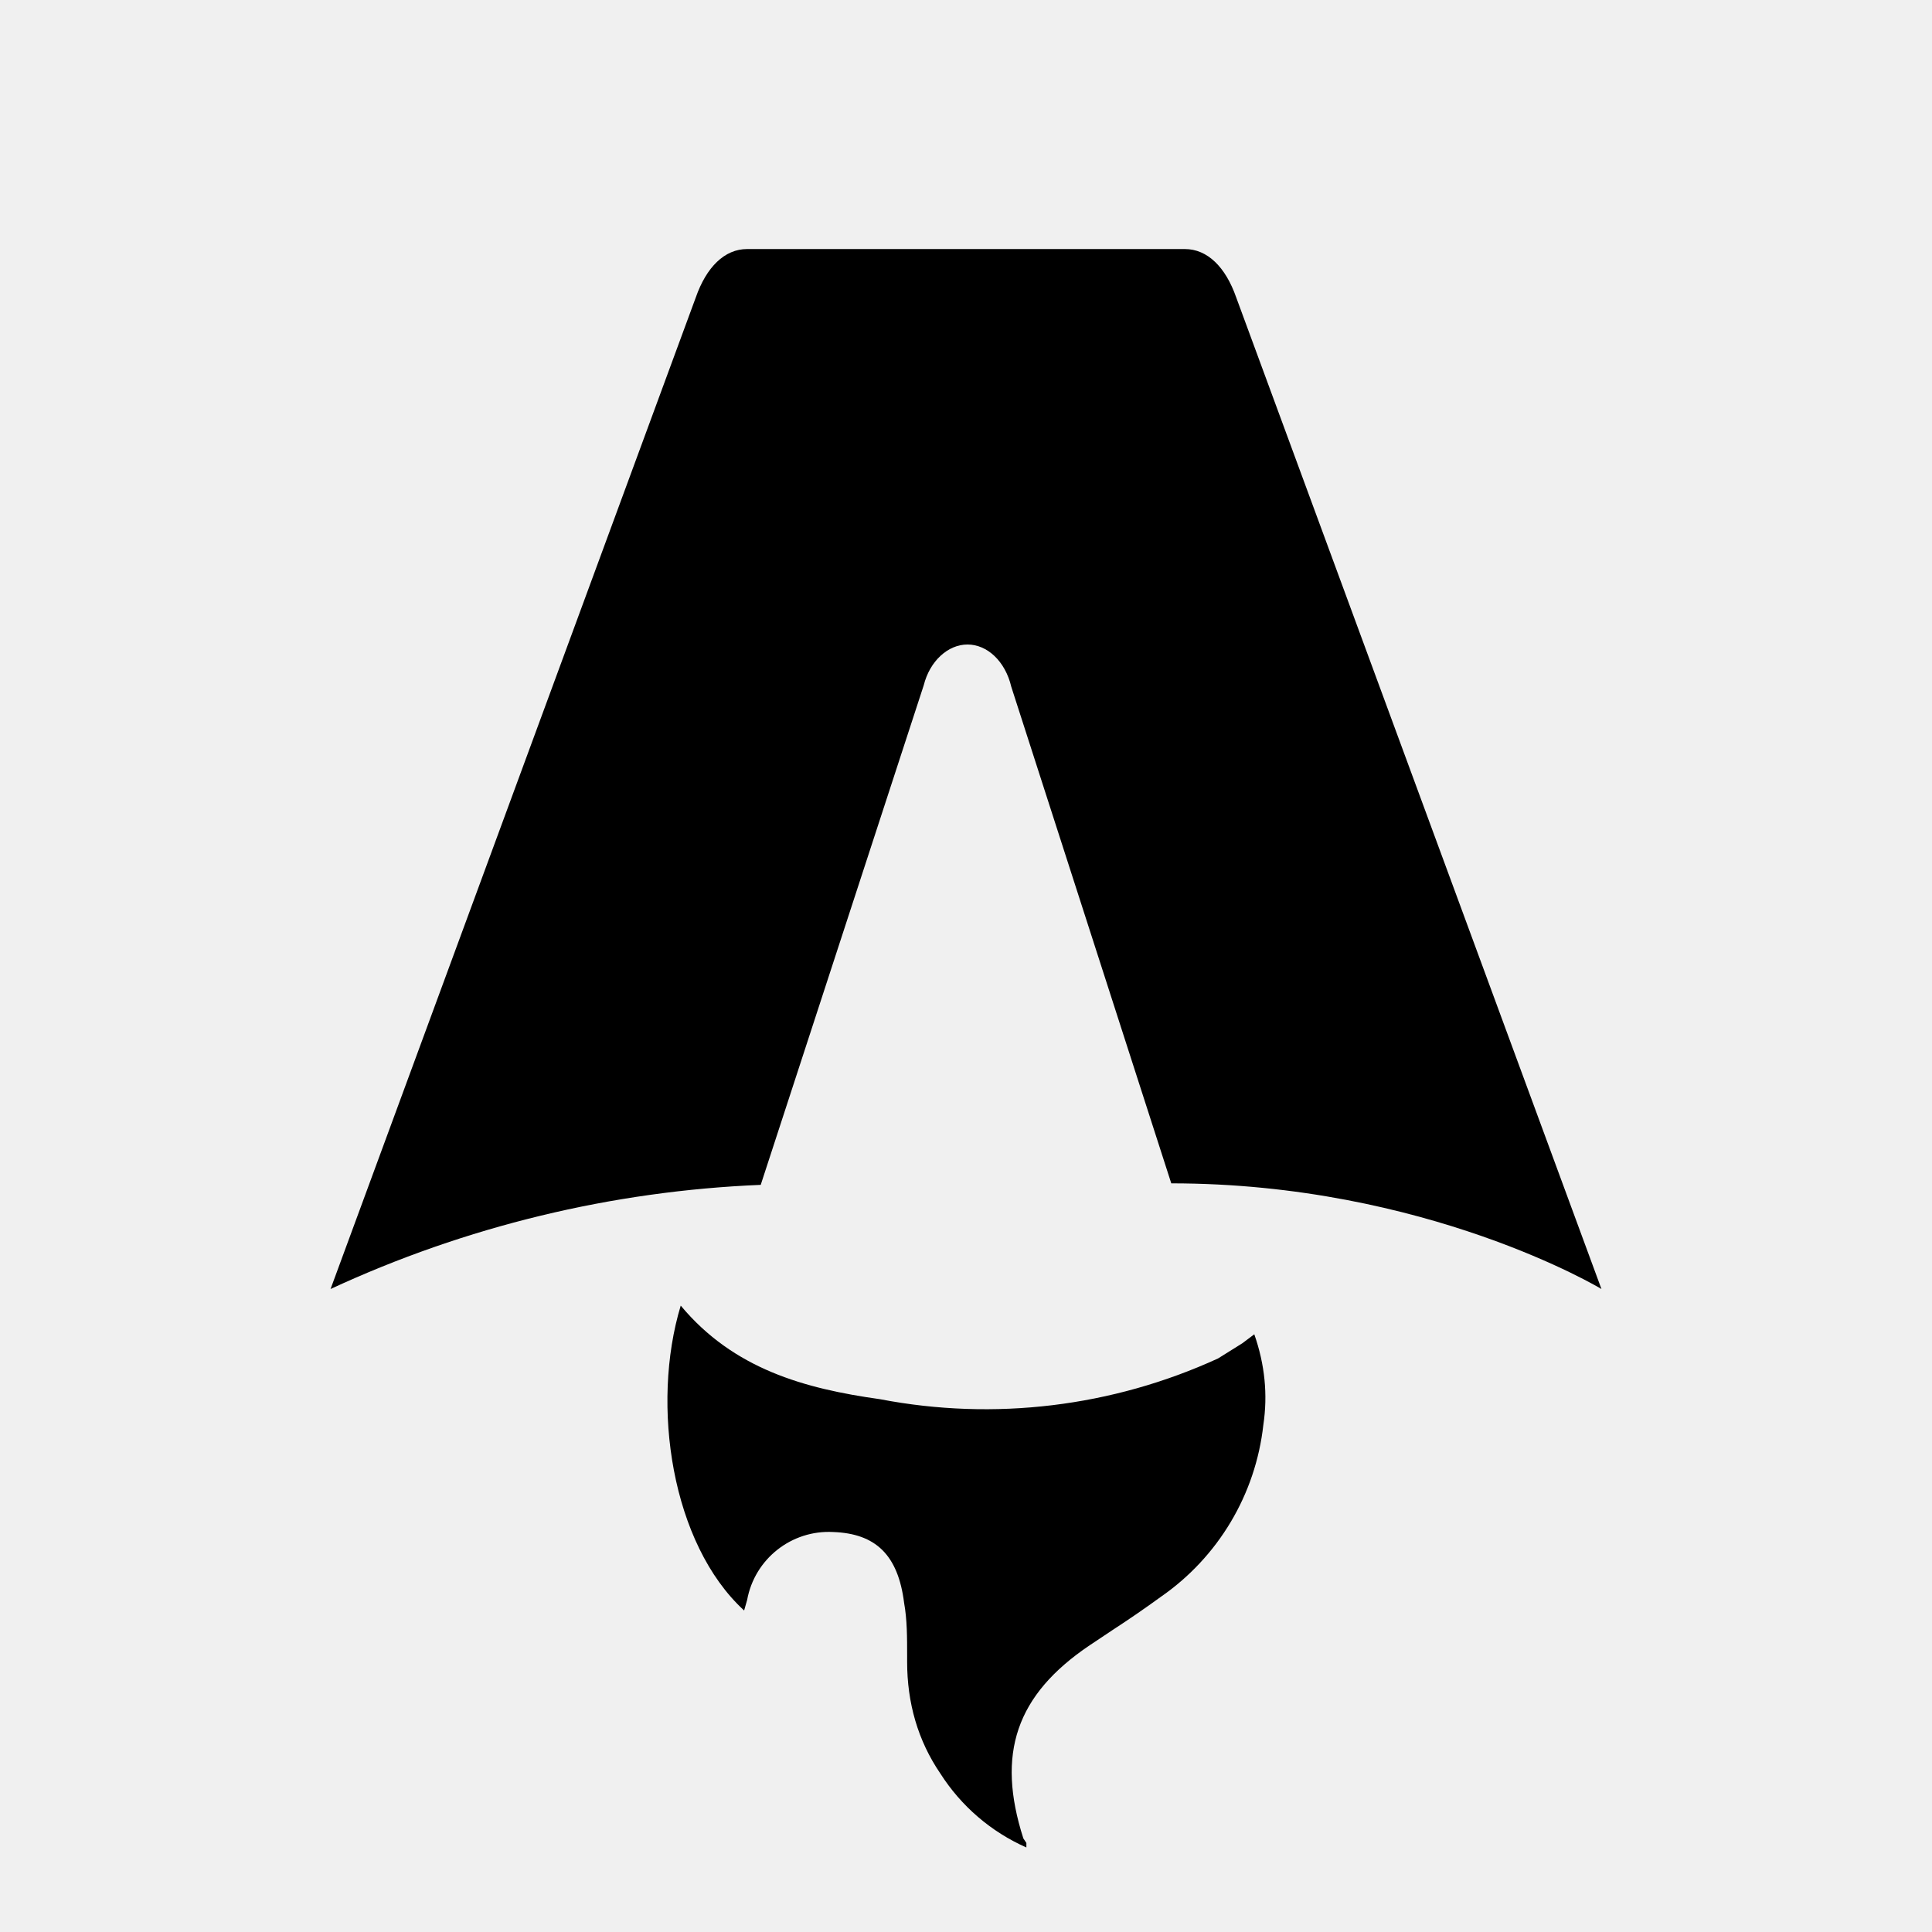
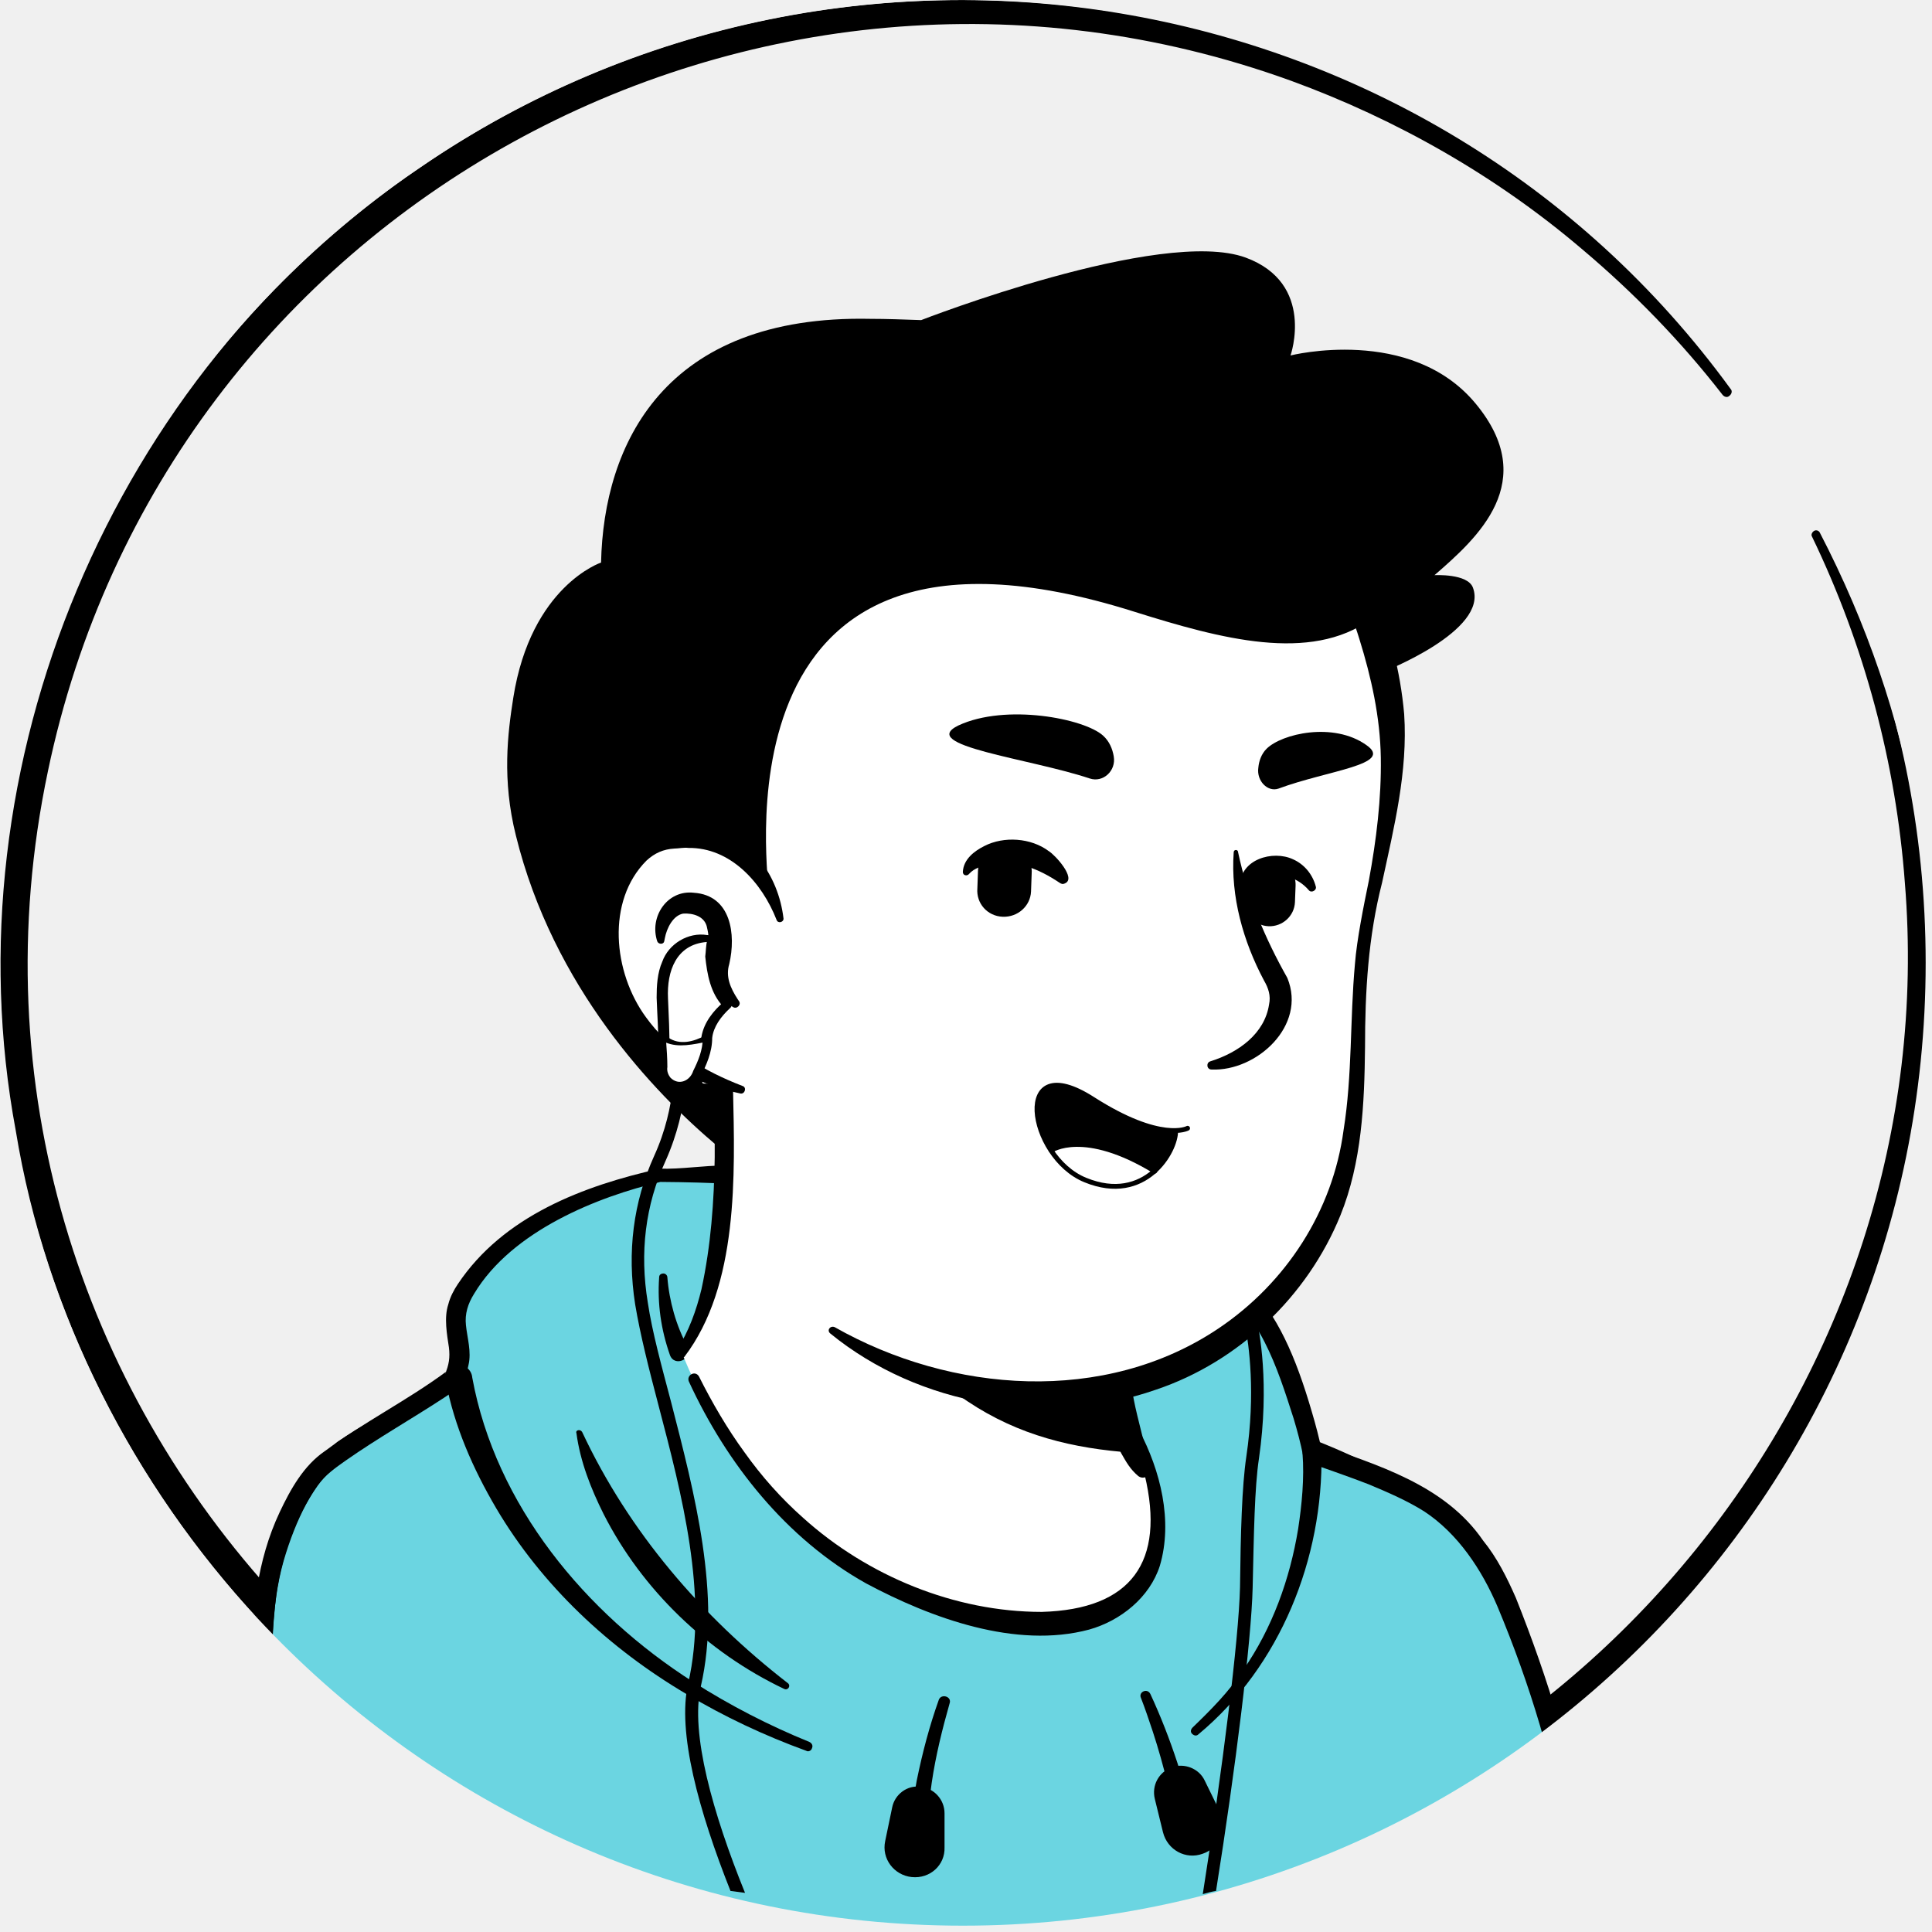
- <svg xmlns="http://www.w3.org/2000/svg" fill="none" viewBox="0 0 128 128">
-   <path d="M50.4 78.5a75.1 75.1 0 0 0-28.5 6.9l24.2-65.7c.7-2 1.9-3.2 3.4-3.2h29c1.5 0 2.7 1.2 3.4 3.2l24.2 65.7s-11.6-7-28.5-7L67 45.5c-.4-1.7-1.6-2.8-2.9-2.8-1.3 0-2.5 1.1-2.9 2.7L50.4 78.5Zm-1.1 28.2Zm-4.2-20.2c-2 6.6-.6 15.8 4.2 20.2a17.5 17.5 0 0 1 .2-.7 5.5 5.5 0 0 1 5.7-4.5c2.8.1 4.3 1.5 4.7 4.7.2 1.1.2 2.3.2 3.5v.4c0 2.7.7 5.2 2.2 7.4a13 13 0 0 0 5.7 4.9v-.3l-.2-.3c-1.8-5.6-.5-9.5 4.4-12.8l1.5-1a73 73 0 0 0 3.2-2.2 16 16 0 0 0 6.8-11.4c.3-2 .1-4-.6-6l-.8.6-1.6 1a37 37 0 0 1-22.4 2.7c-5-.7-9.7-2-13.2-6.2Z" />
-   <style>
-         path { fill: #000; }
-         @media (prefers-color-scheme: dark) {
-             path { fill: #FFF; }
-         }
-     </style>
+ <svg xmlns="http://www.w3.org/2000/svg" width="1200" height="1200" viewBox="0 0 1200 1200" fill="none">
+   <mask id="mask0_410_1502" style="mask-type:alpha" maskUnits="userSpaceOnUse" x="0" y="0" width="1197" height="1197">
+     <circle cx="598.033" cy="598.033" r="598.033" fill="#D9D9D9" />
+   </mask>
+   <g mask="url(#mask0_410_1502)">
+     <path d="M1130.2 330.588C1368.23 789.02 949.804 1306.27 450.98 1180C227.058 1124.31 47.058 930.196 9.804 702.353C-32.549 475.686 69.803 232.157 261.176 103.922C523.529 -76.47 887.058 -16.47 1074.9 241.569C1076.08 242.745 1075.69 244.706 1074.12 245.883C1072.94 247.059 1070.98 246.667 1069.8 245.098C1043.92 211.765 1014.51 181.569 982.353 154.51C929.411 109.412 867.451 74.118 801.96 50.196C468.627 -70.588 102.745 130.196 29.803 478.824C-52.549 869.412 279.607 1229.02 675.686 1175.29C981.176 1136.86 1208.23 854.902 1183.14 548.235C1177.65 474.118 1158.04 400.785 1125.49 333.334C1124.71 332.157 1125.49 330.588 1126.67 329.804C1127.84 329.02 1129.41 329.412 1130.2 330.588Z" fill="black" />
+     <path d="M925.883 1091.76C923.138 1093.73 920.001 1095.69 917.256 1097.65C914.119 1099.61 911.374 1101.57 908.236 1103.14C905.491 1104.71 903.138 1106.27 900.393 1107.84C900.001 1108.24 899.609 1108.24 899.217 1108.63C890.197 1114.12 880.785 1119.22 871.374 1123.92C868.628 1125.49 865.491 1127.06 862.746 1128.24C862.746 1128.24 862.354 1128.63 861.962 1128.63C858.825 1130.2 855.687 1131.76 852.55 1133.33C846.276 1136.47 839.609 1139.22 833.334 1141.96C830.197 1143.53 826.668 1144.71 823.53 1145.88C820.393 1147.06 816.864 1148.63 813.727 1149.8C810.589 1150.98 807.06 1152.55 803.923 1153.73C803.923 1153.73 803.923 1153.73 803.53 1153.73C800.393 1154.9 796.864 1156.08 793.727 1157.25C786.668 1159.61 779.217 1161.96 772.158 1164.31C769.805 1165.1 767.06 1165.88 764.707 1166.67C757.256 1169.02 749.805 1170.98 742.354 1172.55C739.609 1173.33 736.864 1173.73 733.727 1174.51C726.668 1176.08 719.217 1177.65 712.158 1179.22C710.589 1179.61 709.413 1179.61 707.844 1180C705.491 1180.39 702.746 1180.78 700.393 1181.18C696.864 1181.57 693.727 1182.35 690.197 1182.74C688.628 1183.14 687.06 1183.14 685.491 1183.53C683.53 1183.92 681.178 1184.31 678.825 1184.31C672.55 1185.1 665.883 1185.88 659.609 1186.67C657.648 1187.06 655.295 1187.06 653.334 1187.45H652.942C650.197 1187.84 647.452 1187.84 644.707 1188.24C641.962 1188.63 639.217 1188.63 636.472 1188.63C634.903 1188.63 632.942 1189.02 631.374 1189.02C628.236 1189.02 625.491 1189.41 622.746 1189.41C618.825 1189.41 615.295 1189.8 611.374 1189.8C607.452 1189.8 603.923 1189.8 600.001 1189.8C597.256 1189.8 594.511 1189.8 591.766 1189.8C426.276 1187.45 277.648 1117.25 171.374 1005.88C171.374 1005.88 171.374 1005.49 170.981 1005.49C159.217 994.902 169.413 938.431 216.864 902.745C276.472 857.647 419.217 829.412 419.217 829.412C419.217 829.412 474.511 820.392 679.609 863.137C799.609 888.235 890.981 924.706 941.962 1023.53C952.55 1043.92 963.138 1075.29 925.883 1091.76Z" fill="white" />
+     <path d="M680.786 858.823C756.08 874.118 836.472 890.588 898.433 940.392C919.217 957.255 932.943 981.961 944.315 1005.88C949.805 1017.65 955.296 1029.8 959.609 1042.75C961.962 1051.37 965.492 1061.18 963.531 1071.37C963.139 1074.12 960.786 1077.65 958.825 1079.61C949.805 1088.63 940.001 1094.12 930.198 1101.18C872.551 1141.18 806.276 1169.41 737.649 1184.31C584.707 1217.65 419.217 1191.76 284.707 1111.37C240.002 1084.31 198.825 1051.37 163.531 1012.55C159.609 1007.84 159.609 1000 159.609 994.902C160.002 983.137 163.139 971.765 167.06 961.176C176.472 936.863 188.629 912.549 209.413 895.686C224.315 885.49 240.394 876.863 256.864 869.804C308.629 847.843 363.139 832.549 419.217 826.274C423.923 825.882 424.707 832.549 420.001 833.333C366.276 844.314 312.943 860.784 263.139 883.137C245.1 892.157 225.884 900 211.374 914.118C197.649 929.02 187.845 947.451 180.002 966.274C174.903 977.647 171.374 995.686 172.943 1004.71C197.649 1034.12 226.668 1060 258.041 1082.35C429.805 1202.35 690.59 1210.2 873.335 1110.2C889.805 1101.18 905.884 1090.98 921.178 1080.39C928.629 1075.29 936.472 1070.98 942.354 1065.1C942.747 1064.71 942.354 1065.1 942.354 1065.49C942.354 1065.88 941.962 1066.27 941.962 1066.27C942.354 1061.57 940.786 1055.29 938.825 1049.02C931.766 1026.27 920.394 1002.35 908.237 981.569C889.021 950.588 856.472 930.98 823.531 915.294C800.786 904.706 776.864 896.471 752.55 888.627C728.237 880.784 703.531 874.118 678.825 868.235C672.551 866.667 674.511 857.647 680.786 858.823Z" fill="black" />
+     <path d="M979.608 1147.45C972.157 1089.41 939.216 991.764 919.216 965.489C897.255 936.862 888.235 927.842 814.902 903.136C810.98 883.528 796.47 834.117 779.216 813.332C752.941 773.724 681.176 764.705 659.608 769.411C659.608 769.411 543.529 728.626 409.804 728.626C367.451 738.038 318.431 757.254 291.765 797.646C273.725 824.313 294.118 832.94 285.098 857.254C282.745 863.528 227.843 894.901 205.49 913.724C195.294 921.96 183.921 942.744 176.078 969.803C160.392 1025.1 177.255 1101.57 157.647 1168.23C120 1296.86 43.529 1335.29 43.529 1335.29H1056.86C1056.08 1334.9 995.686 1269.8 979.608 1147.45Z" fill="#6BD5E1" />
+     <path d="M973.726 1148.24C965.883 1096.86 950.197 1045.88 930.197 998.04C920.393 974.902 905.491 952.549 884.707 938.824C874.119 932.157 862.354 927.059 850.197 921.961C838.04 917.255 825.491 912.941 813.334 908.628C811.373 907.843 809.805 906.275 809.413 904.314C807.844 896.471 805.883 889.02 803.53 881.177C793.334 849.412 782.354 814.118 752.55 795.687C729.805 781.961 702.746 775.294 676.472 774.118C671.374 774.118 665.883 774.118 661.177 774.902H659.609C659.217 774.902 658.432 774.902 658.04 774.51C639.217 765.49 618.432 760 598.04 754.51C536.864 740.392 472.942 734.51 410.197 734.118C371.766 743.138 318.04 764.314 294.511 803.53C290.589 809.804 288.628 816.079 289.413 823.138C290.197 830.981 292.942 839.608 290.981 847.843C290.197 851.373 289.413 855.294 287.844 858.432C284.707 862.745 279.609 865.49 275.687 868.236C255.295 881.569 234.511 893.334 214.903 907.059C208.236 911.765 201.962 916.079 197.256 922.745C183.53 942.353 175.295 965.883 171.766 989.412C165.491 1037.26 171.766 1085.88 165.491 1133.73C158.432 1181.57 140.001 1227.84 114.119 1268.63C96.079 1296.08 74.119 1321.57 46.276 1339.22L43.53 1328.24H1056.86L1052.55 1338.04C1040.79 1324.71 1031.37 1310.2 1022.75 1294.9C996.079 1250.2 980.393 1199.61 973.726 1148.24ZM985.491 1146.67C989.805 1180 998.04 1212.94 1010.59 1244.31C1023.14 1275.29 1038.82 1305.49 1060.79 1330.98C1063.92 1334.51 1061.18 1341.18 1056.47 1340.78H43.138C40.001 1340.78 37.256 1338.04 37.256 1334.9C37.256 1332.55 38.432 1330.59 40.393 1329.8C46.668 1326.27 52.942 1321.18 58.825 1316.08C110.197 1269.8 142.354 1201.18 152.942 1132.94C161.962 1069.02 145.099 1000 173.726 939.216C180.393 925.098 188.628 910.196 201.962 901.177C226.275 883.138 252.942 869.804 276.864 852.157C277.256 852.157 277.256 851.765 277.256 851.765C276.864 852.157 276.472 852.941 276.472 853.334C278.824 847.843 279.609 843.138 278.824 836.863C277.648 829.02 275.687 818.432 278.432 810.196C279.609 805.491 281.962 801.177 284.315 797.647C312.55 755.294 362.354 736.471 409.805 725.883C423.138 726.275 436.864 723.922 450.197 723.922C468.628 723.922 487.452 726.667 505.883 729.02C558.824 737.255 609.805 751.373 661.962 762.745L658.432 762.353C670.589 760 681.962 761.177 693.726 762.745C769.021 774.118 794.511 807.059 814.903 877.255C817.256 885.098 819.217 892.941 821.177 901.177L817.256 896.471C854.903 909.804 897.256 921.961 921.177 956.863C929.805 967.451 936.079 980 941.57 992.549C961.57 1042.75 977.256 1093.33 985.491 1146.67Z" fill="black" />
+     <path d="M361.57 889.413C390.589 951.374 435.687 1003.92 489.413 1045.49C491.374 1047.06 489.413 1050.2 487.06 1049.02C439.217 1026.28 398.825 987.452 374.903 940.394C367.06 924.707 360.393 907.844 358.04 890.197C357.256 888.237 360.393 887.452 361.57 889.413Z" fill="black" />
+     <path d="M820.786 902.354C821.963 967.844 795.296 1034.9 744.316 1077.26C743.139 1078.43 741.57 1078.04 740.394 1076.86C739.217 1075.69 739.61 1074.12 740.786 1072.94C752.159 1061.96 763.531 1050.59 772.159 1037.26C790.198 1011.37 801.178 980.785 806.276 949.805C808.629 934.511 810.198 918.04 809.021 902.746C808.629 895.295 820.394 894.511 820.786 902.354Z" fill="black" />
+     <path d="M589.805 1058.04C580.785 1089.8 573.334 1124.31 577.648 1157.26C578.824 1164.71 567.452 1166.67 565.883 1158.82C563.922 1140.78 566.275 1123.14 569.412 1105.88C572.942 1088.63 577.256 1072.16 583.138 1055.69C584.707 1051.77 591.373 1053.73 589.805 1058.04Z" fill="black" />
+     <path d="M714.51 1052.16C727.451 1080 736.471 1109.02 743.53 1138.43C744.314 1141.57 742.353 1144.71 739.216 1145.49C736.079 1146.27 732.941 1144.31 732.157 1141.18C728.236 1119.22 723.138 1097.26 716.079 1075.69C713.726 1068.63 711.373 1061.57 708.628 1054.51C707.059 1050.98 712.549 1048.24 714.51 1052.16Z" fill="black" />
+     <path d="M293.335 855.686C307.845 934.902 363.531 1001.96 430.59 1044.71C453.335 1059.22 477.649 1071.76 502.747 1081.96C504.315 1082.75 505.1 1084.31 504.315 1085.88C503.923 1087.45 501.962 1088.24 500.786 1087.45C474.903 1078.04 449.805 1066.27 426.276 1052.16C378.433 1023.92 336.472 984.706 308.237 936.863C293.727 912.157 282.354 886.275 276.864 858.039C276.08 853.333 279.217 849.02 283.923 848.235C288.237 847.059 292.943 850.588 293.335 855.686Z" fill="black" />
+     <path d="M566.274 1165.88C555.294 1164.71 547.451 1154.51 549.804 1143.53L554.117 1122.75C555.686 1114.51 563.529 1108.63 571.764 1109.8C580 1110.59 586.666 1117.65 586.666 1126.27V1147.45C587.058 1158.43 577.647 1167.06 566.274 1165.88Z" fill="black" />
+     <path d="M747.06 1151.37C736.472 1155.29 725.099 1149.02 722.354 1138.04L717.256 1117.26C715.295 1109.02 719.609 1100.78 727.844 1097.65C735.687 1094.9 744.707 1098.43 748.236 1105.88L757.648 1125.1C762.354 1135.69 757.648 1147.84 747.06 1151.37Z" fill="black" />
+     <path d="M928.236 1139.61C928.236 1139.61 950.197 1262.75 941.57 1334.9" stroke="black" stroke-width="5.126" stroke-miterlimit="10" stroke-linecap="round" stroke-linejoin="round" />
+     <path d="M416.078 841.569C410.588 825.883 408.235 809.805 409.411 793.334C409.411 791.765 410.588 790.981 412.156 790.981C413.333 790.981 414.509 792.157 414.509 793.334C415.686 808.236 419.999 823.53 427.058 836.471C430.588 844.314 418.823 849.412 416.078 841.569Z" fill="black" />
+     <path d="M681.176 862.354C670.196 837.648 643.137 825.099 619.215 816.471C604.313 811.765 587.843 808.236 572.157 805.883C534.117 800.001 480.392 790.981 442.353 787.059C441.961 787.059 441.961 786.275 442.353 786.275C453.333 785.099 464.313 785.099 475.294 785.099C508.235 785.883 541.176 789.412 573.725 794.51C606.274 799.608 641.176 809.412 665.882 832.942C673.725 841.177 680.784 850.589 682.745 861.961C683.137 863.138 681.568 863.53 681.176 862.354Z" fill="black" />
+     <path d="M717.646 963.138C709.41 1003.53 656.077 1027.84 566.273 991.373C472.94 953.726 432.548 863.922 422.352 837.255C477.646 733.726 439.214 661.961 439.214 661.961C566.665 650.981 678.038 800 678.038 800L695.293 873.726C696.861 880 699.999 885.491 704.705 889.412C712.94 903.922 722.744 937.255 717.646 963.138Z" fill="white" />
+     <path d="M420.393 838.431C427.844 827.059 432.55 813.726 435.687 800.784C441.57 773.726 443.53 746.275 443.923 718.824V708.627C442.746 698.431 439.217 687.843 435.295 678.431C430.197 665.882 448.629 658.039 454.511 670.588C455.295 672.157 455.295 674.902 455.295 676.471C456.472 729.804 458.825 798.431 425.099 842.745C422.746 845.098 418.04 841.569 420.393 838.431Z" fill="black" />
+     <path d="M682.353 799.216C688.235 802.746 690.196 807.452 690.98 812.158C693.333 821.569 692.549 831.766 694.902 841.569C696.863 850.981 702.745 860.001 704.314 869.805C706.274 880.001 712.157 901.569 714.51 912.158C715.294 914.511 713.725 917.256 710.98 917.648C709.412 918.04 708.235 917.648 707.059 916.864C701.961 912.55 699.608 908.236 696.471 902.746C691.372 893.334 687.843 884.707 684.706 874.118C681.961 864.707 683.137 854.511 680.784 844.707C678.823 835.295 673.333 826.275 671.372 816.471C670.196 811.765 669.804 806.667 673.333 800.785C675.686 798.432 679.608 797.648 682.353 799.216Z" fill="black" />
+     <path d="M710.589 902.745C635.687 898.824 574.51 875.295 514.902 769.02C565.098 813.334 624.314 830.196 686.667 838.04L694.902 874.118C696.471 880.393 705.883 898.824 710.589 902.745Z" fill="black" />
+     <path d="M707.454 888.236C720.787 913.334 728.63 944.706 720.395 972.549C714.12 992.157 696.081 1006.67 676.473 1012.16C630.983 1024.31 578.434 1005.1 538.042 983.53C488.238 955.687 451.375 909.02 427.846 858.04C426.277 854.118 431.767 850.981 434.12 854.902C442.356 871.373 451.767 887.451 462.356 901.961C472.944 916.863 485.101 930.588 498.826 942.745C538.826 978.824 592.944 1001.18 647.061 1001.18C702.748 999.608 723.924 970.196 710.983 916.079C709.022 907.451 705.885 898.432 701.571 890.981C699.218 887.843 705.101 884.314 707.454 888.236Z" fill="black" />
+     <path d="M859.217 417.255C866.276 450.196 869.806 476.863 850.59 564.706C831.766 652.157 868.237 740.392 775.688 820.785C713.335 874.902 604.315 885.098 517.257 825.883C487.845 805.883 480.002 712.549 456.865 676.863C447.061 661.961 441.178 685.883 418.825 661.177C387.845 627.451 350.59 559.608 369.021 439.608C398.825 245.098 552.943 222.353 667.061 243.922C781.57 265.49 840.394 330.588 859.217 417.255Z" fill="white" />
+     <path d="M438.04 695.686C429.02 680.784 417.647 667.843 407.059 654.118C391.373 632.941 379.608 608.628 371.765 583.53C338.04 476.079 356.079 336.079 455.687 269.02C547.844 206.667 723.922 225.49 804.706 300.784C845.098 337.255 867.451 390.196 872.157 443.529C874.51 479.216 865.883 513.726 858.432 548.235C849.804 581.961 847.844 615.686 847.844 650.588C847.451 685.49 845.883 721.961 832.549 754.902C812.157 805.098 769.412 845.883 718.04 863.137C650.589 886.667 570.981 873.333 515.687 828.235C513.334 826.275 515.687 823.137 518.432 824.314C590.981 865.49 686.275 872.549 756.863 825.098C798.824 796.863 827.844 752.157 834.51 701.961C840 667.843 838.432 633.333 841.569 598.824C842.746 583.529 847.059 562.353 850.196 547.059C854.902 521.569 858.04 496.079 857.647 470.588C857.255 445.49 851.765 420.784 844.314 396.863C818.432 311.765 744.314 261.569 658.824 247.843C530.981 225.49 419.216 272.941 385.883 405.882C371.373 470.98 360 542.745 387.451 605.882C397.255 629.804 413.334 650.196 431.765 667.843L449.804 687.059C457.647 694.902 444.314 705.098 438.04 695.686Z" fill="black" />
+     <path d="M484.312 570.98C484.312 570.98 472.155 512.157 414.9 519.215C365.488 525.49 348.233 643.921 460.39 676.863" fill="white" />
+     <path d="M455.294 625.49C446.274 620.392 440 611.764 439.608 601.176C440 593.333 441.176 584.313 439.216 576.47C438.039 569.019 430.196 567.058 424.314 567.45C418.039 568.627 414.118 576.47 412.941 582.745C412.941 583.137 412.549 584.313 412.549 584.705C412.157 586.666 409.02 586.666 408.235 584.705C403.137 569.411 414.51 552.548 430.98 554.509C454.118 556.078 457.255 580.392 452.941 598.823C450.588 606.666 453.725 613.725 458.039 620.392L458.824 621.568C460.784 623.921 457.647 627.058 455.294 625.49Z" fill="black" />
+     <path d="M769.018 529.412C774.901 557.255 785.881 583.137 799.607 607.451C811.763 637.255 780.391 665.49 752.548 664.313C749.411 664.313 749.018 660 751.763 659.215C769.411 653.725 785.489 641.961 788.234 623.921C789.411 618.431 787.842 613.725 785.097 609.019C772.156 584.706 764.312 556.862 766.273 529.412C766.273 527.451 769.018 527.451 769.018 529.412Z" fill="black" />
+     <path d="M482.352 571.373C473.333 548.235 453.725 526.275 427.451 526.667C425.098 526.275 421.176 527.059 418.823 527.059C412.156 527.451 406.666 529.804 401.568 534.51C376.47 559.608 380.784 603.922 401.176 631.765C408.235 641.569 417.254 650.196 427.451 657.255C437.647 664.314 449.019 669.804 461.176 674.51C463.921 675.294 462.745 679.608 460 679.216C433.725 673.725 408.627 660.784 391.372 639.216C364.705 607.059 359.215 553.333 390.98 521.961C398.039 515.686 407.843 510.98 417.647 510.98C420.784 510.98 425.49 510.196 428.627 510.98C445.098 511.765 460.784 520 470.98 532.941C480 543.922 485.098 557.255 486.666 570.588C486.666 572.941 483.137 573.725 482.352 571.373Z" fill="black" />
+     <path d="M730.196 701.96C730.588 708.235 725.882 719.215 717.254 727.058C672.941 700 652.941 714.117 652.941 714.117C637.254 690.196 640.784 657.647 678.823 682.353C705.098 699.607 721.568 702.353 730.196 701.96Z" fill="black" />
+     <path d="M716.863 727.451C707.451 735.686 693.333 740.784 674.117 732.941C665.098 729.411 658.039 722.352 652.549 714.509C652.941 714.509 672.549 700.392 716.863 727.451Z" fill="white" />
+     <path d="M737.646 700.784C737.646 700.784 721.175 709.804 678.822 682.745C628.234 650.196 638.43 718.431 674.117 732.941C711.371 748.235 730.587 714.902 730.195 702.353" stroke="black" stroke-width="3" stroke-miterlimit="10" stroke-linecap="round" stroke-linejoin="round" />
+     <path d="M652.941 714.509C652.941 714.509 672.941 700.392 717.255 727.451" stroke="black" stroke-width="3" stroke-miterlimit="10" stroke-linecap="round" stroke-linejoin="round" />
+     <path d="M622.746 569.412C613.334 569.02 606.275 561.177 607.06 551.765L607.452 540.785C607.844 531.373 615.687 524.314 625.099 525.099C634.51 525.491 641.569 533.334 640.785 542.746L640.393 553.726C640.001 562.746 632.158 569.804 622.746 569.412Z" fill="black" />
+     <path d="M787.844 575.295C779.217 574.903 772.55 567.452 772.942 558.824L773.334 548.628C773.727 540.001 781.177 533.334 789.805 533.726C798.432 534.119 805.099 541.57 804.707 550.197L804.315 560.393C803.923 569.02 796.472 575.687 787.844 575.295Z" fill="black" />
+     <path d="M658.041 548.236C645.1 539.608 630.982 533.726 615.296 536.863C610.198 537.647 605.1 539.216 601.963 542.746C600.786 544.314 598.041 543.922 598.041 541.569C598.433 533.726 605.1 528.628 611.374 525.491C623.531 519.216 640.394 520.393 651.374 528.628C655.296 530.981 668.629 545.491 661.57 548.628C660.002 549.412 659.217 549.02 658.041 548.236Z" fill="black" />
+     <path d="M770.197 550.197C770.197 533.726 790.589 527.844 803.138 533.726C810.197 536.863 815.295 543.138 817.256 550.589C818.04 552.942 814.511 554.903 812.942 552.942C806.276 545.099 794.903 541.177 785.884 545.883C783.138 547.452 782.746 548.628 781.962 550.197C781.962 558.04 770.589 557.648 770.197 550.197Z" fill="black" />
+     <path d="M676.864 483.53C685.099 486.275 693.335 478.824 691.766 469.804C690.982 465.098 689.021 460.392 685.099 456.863C673.335 446.275 624.707 436.863 595.296 450.589C569.413 463.138 639.217 470.981 676.864 483.53Z" fill="black" />
+     <path d="M794.12 489.804C787.453 492.157 780.394 485.098 781.571 476.863C781.963 472.549 783.532 468.236 786.669 465.098C796.081 455.687 828.237 448.236 848.63 462.745C866.277 474.902 824.708 478.432 794.12 489.804Z" fill="black" />
+     <path d="M890.98 357.254C917.646 334.117 956.862 299.215 916.47 250.588C876.078 201.96 801.568 220.784 801.568 220.784C801.568 220.784 817.254 176.078 773.725 160C721.176 140.784 572.156 198.823 572.156 198.823C561.176 198.431 550.588 198.039 540.784 198.039C412.156 195.294 374.901 276.47 373.333 349.411C373.333 349.411 329.803 363.921 318.823 433.333C315.294 455.686 311.764 484.313 320.392 518.823C343.529 612.941 405.882 678.431 445.49 711.764C460.392 700.784 434.117 685.49 436.078 667.451C350.98 625.882 369.411 525.098 414.901 519.215C449.803 514.901 468.235 535.294 476.862 551.764C480.392 556.47 433.333 294.117 704.705 380C758.431 396.862 813.725 411.764 851.372 384.705C855.686 392.941 858.431 402.745 859.215 417.254C859.215 417.254 924.705 391.764 914.901 365.098C911.764 356.078 890.98 357.254 890.98 357.254Z" fill="black" />
+     <path d="M440.394 583.137C440.394 583.137 409.021 578.431 411.374 622.352C412.551 644.705 412.551 656.862 412.158 663.137C411.766 667.451 414.511 671.372 418.433 672.941C423.139 674.901 428.237 672.941 430.59 668.235C434.119 661.96 438.041 653.333 438.041 646.274C438.041 634.509 450.59 623.921 450.59 623.921C450.59 623.921 439.217 614.117 440.394 583.137Z" fill="white" />
+     <path d="M439.216 584.313C439.216 584.706 439.608 585.098 440.001 585.098C440.001 585.098 440.001 585.098 439.608 585.098H438.824C420.001 586.666 414.118 603.137 414.903 620C415.295 630.98 416.079 641.961 415.687 652.549C416.471 658.431 412.942 666.274 418.824 669.412C422.354 671.372 427.059 669.804 428.628 665.882C432.157 658.823 435.687 651.764 435.687 643.921C437.256 634.902 443.138 627.843 449.412 622.353V625.49C441.177 616.863 439.216 605.098 438.04 594.117C438.432 591.372 438.432 587.059 439.216 584.313ZM441.961 581.568C443.138 592.549 443.138 603.921 447.844 613.725C449.02 616.47 450.981 619.608 453.334 621.568C454.903 622.745 454.903 625.098 453.334 626.274C447.844 631.372 443.138 637.647 442.354 644.706C442.354 653.333 438.824 661.568 434.903 669.019C431.765 675.686 422.746 679.215 416.079 675.294C411.765 672.941 408.628 668.235 408.628 663.137C408.628 659.215 409.02 656.078 409.02 652.157C409.02 641.176 408.236 630.588 407.844 619.608C407.844 612.549 408.236 604.313 411.373 597.255C415.295 586.274 427.452 578.823 439.216 580.784C440.393 580.784 441.569 581.176 441.961 581.568Z" fill="black" />
+     <path d="M435.295 1047.45C448.236 990.98 431.373 927.451 416.864 870.98C410.981 848.627 405.099 827.451 402.354 809.019C397.256 778.039 400.785 748.627 413.334 721.176C428.628 687.058 426.275 658.039 426.275 656.862L418.432 657.647C418.432 658.039 420.785 686.274 406.275 718.039C393.334 746.666 389.413 777.647 394.511 810.196C397.648 829.019 403.138 850.588 409.021 872.941C423.53 928.235 440.001 990.98 427.452 1045.49C420.393 1075.69 434.119 1125.1 453.726 1174.51C456.864 1174.9 459.609 1175.29 462.746 1175.69C442.746 1126.27 428.628 1076.47 435.295 1047.45Z" fill="black" />
+     <path d="M412.551 645.098C412.943 653.725 412.551 659.608 412.551 663.137C412.159 667.451 414.904 671.372 418.825 672.941C423.531 674.902 428.629 672.941 430.982 668.235C434.512 661.96 438.433 653.333 438.433 646.274C438.433 645.882 438.433 645.098 438.433 644.706C430.59 647.843 421.178 650.196 412.551 645.098Z" fill="white" />
+     <path d="M413.727 646.666C414.119 652.156 414.512 657.254 414.512 662.745C414.119 665.098 414.904 667.451 416.472 669.411C421.57 674.509 428.629 671.372 430.59 665.098C433.727 658.823 436.472 652.156 436.472 645.098L439.217 647.058C430.59 648.627 421.57 650.98 413.335 647.451C413.335 647.451 413.727 647.058 413.727 646.666ZM411.766 643.137C412.551 643.137 414.119 643.529 414.904 644.313C421.962 649.411 430.982 647.058 438.041 643.137C439.217 642.353 441.178 643.529 440.786 645.098C440.394 654.117 436.864 662.745 432.159 670.588C427.845 676.47 418.825 676.862 413.727 671.764C411.374 669.411 410.198 665.49 410.59 662.353C410.59 655.686 411.374 649.411 411.766 643.137Z" fill="black" />
+     <path d="M781.963 905.882C788.629 859.607 782.355 826.666 780.002 816.862C778.825 817.647 778.041 818.823 776.864 819.607C775.688 820.784 774.512 821.568 773.335 822.745C775.688 835.294 780.002 865.098 774.119 904.705C771.374 923.137 770.59 952.156 770.198 985.882C769.414 1018.43 759.217 1099.61 747.061 1176.47C749.806 1175.69 752.551 1174.9 755.296 1174.51C767.453 1098.43 777.257 1018.82 778.041 986.274C778.825 952.549 779.217 923.921 781.963 905.882Z" fill="black" />
+   </g>
</svg>
